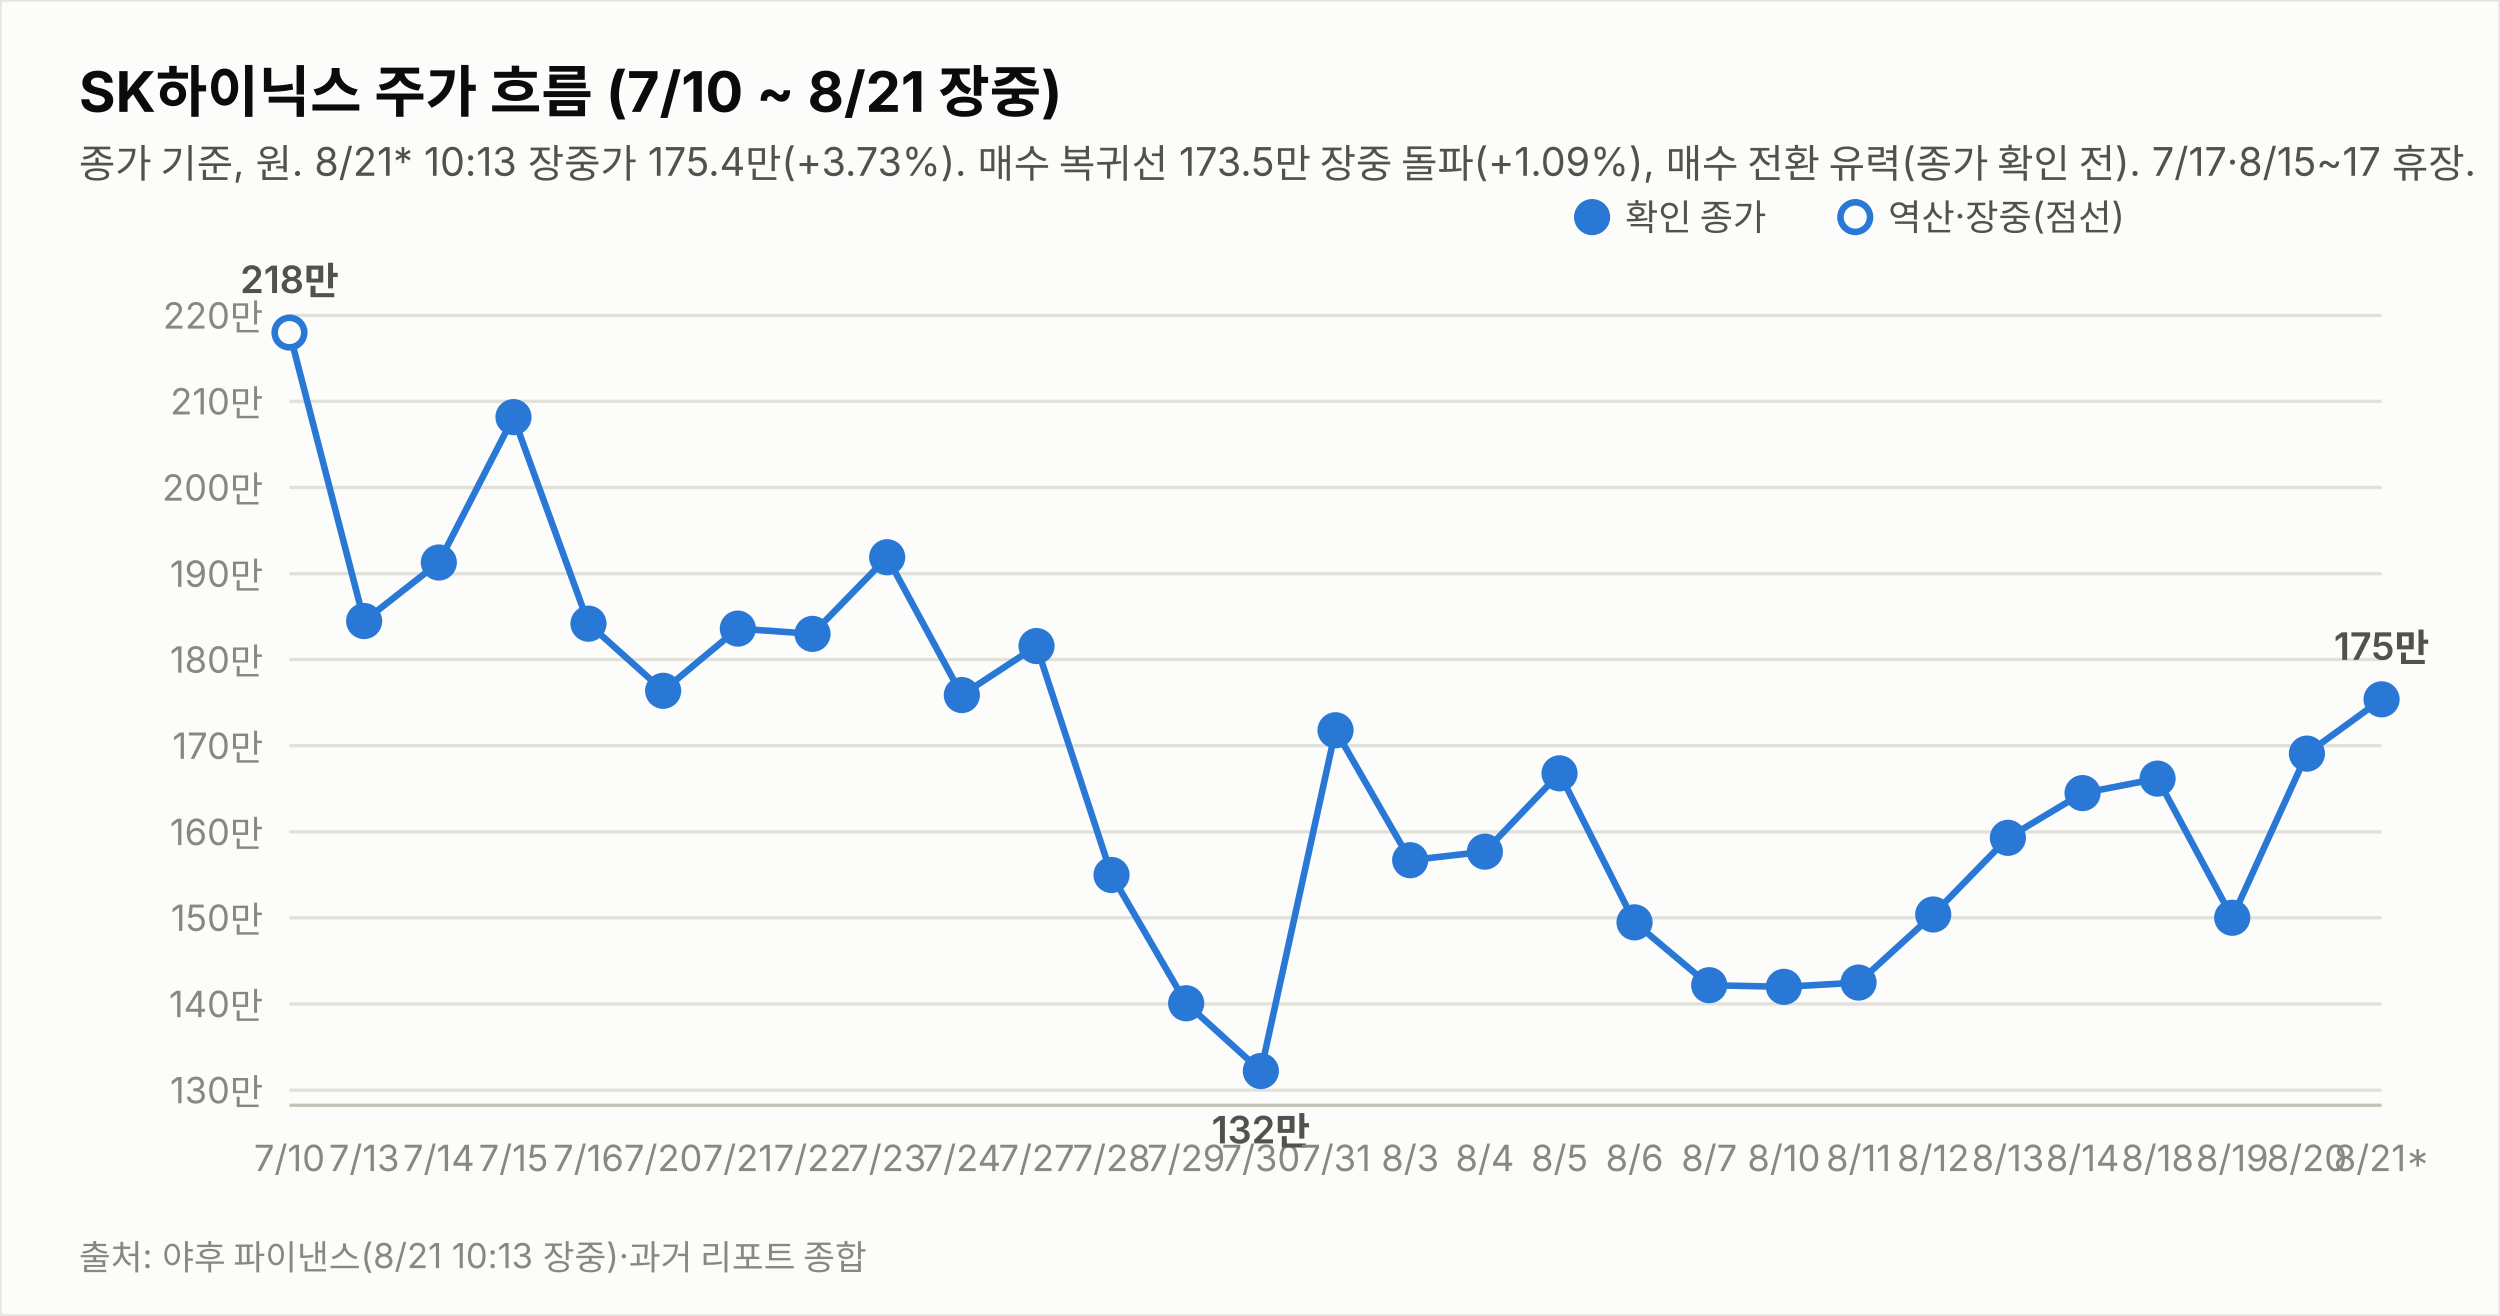
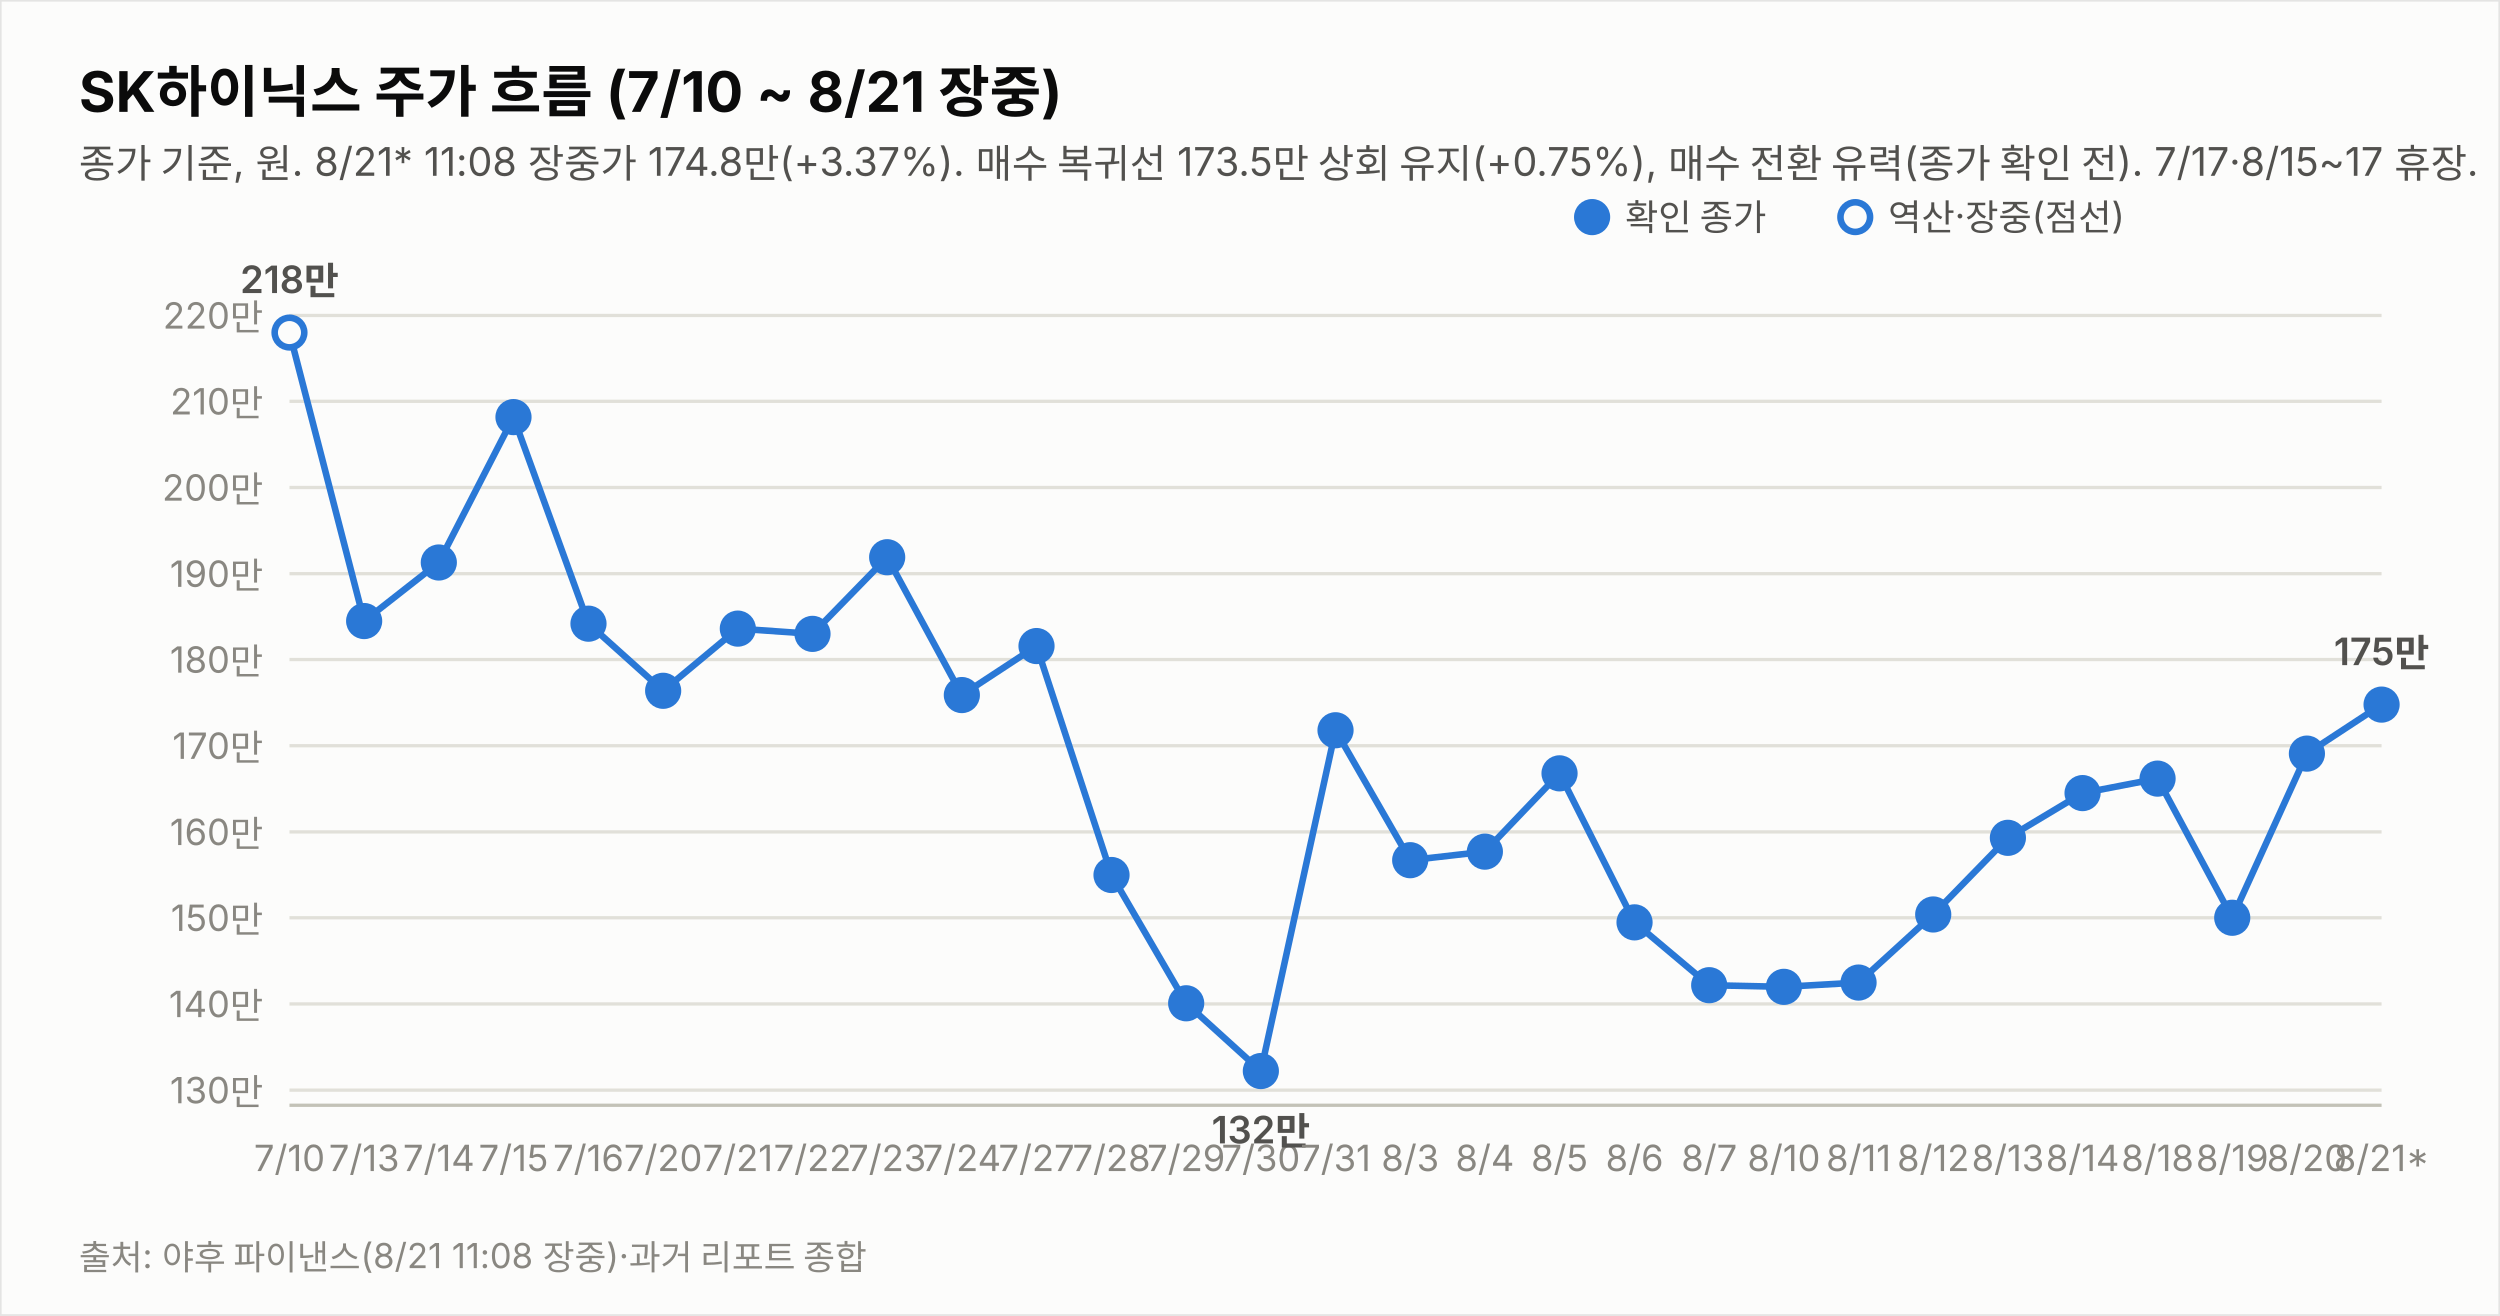
<svg xmlns="http://www.w3.org/2000/svg" width="760" height="400" viewBox="0 0 760 400" font-family="system-ui,-apple-system,&quot;Segoe UI&quot;,&quot;Malgun Gothic&quot;,&quot;Apple SD Gothic Neo&quot;,sans-serif">
  <rect width="760" height="400" fill="#fcfcfb" stroke="rgba(11,11,11,0.10)" />
  <text x="24" y="34" font-size="17" font-weight="700" fill="#0b0b0b">SK하이닉스 주가 흐름 (7/10 ~ 8/21 장중)</text>
-   <text x="24" y="54" font-size="12" fill="#52514e">종가 기준, 원. 8/21* 10:13 장중가 175.4만(+3.73%). 매수 복귀선 173.5만 장중 돌파(+1.09%), 매수 전환 유력(종가 확인 전). 7/17·8/15~17 휴장.</text>
+   <text x="24" y="54" font-size="12" fill="#52514e">종가 기준, 원. 8/21* 11:08 장중가 174.8만(+3.37%). 매수 복귀선 173.5만 상회 유지(+0.75%), 매수 전환 유력(종가 확인 전). 7/17·8/15~17 휴장.</text>
  <line x1="88" y1="331.4" x2="724" y2="331.4" stroke="#e1e0d9" stroke-width="1" />
  <text x="80" y="335.4" font-size="11" fill="#898781" text-anchor="end" style="font-variant-numeric:tabular-nums">130만</text>
  <line x1="88" y1="305.2" x2="724" y2="305.2" stroke="#e1e0d9" stroke-width="1" />
  <text x="80" y="309.2" font-size="11" fill="#898781" text-anchor="end" style="font-variant-numeric:tabular-nums">140만</text>
  <line x1="88" y1="279.0" x2="724" y2="279.0" stroke="#e1e0d9" stroke-width="1" />
  <text x="80" y="283.0" font-size="11" fill="#898781" text-anchor="end" style="font-variant-numeric:tabular-nums">150만</text>
  <line x1="88" y1="252.9" x2="724" y2="252.9" stroke="#e1e0d9" stroke-width="1" />
  <text x="80" y="256.9" font-size="11" fill="#898781" text-anchor="end" style="font-variant-numeric:tabular-nums">160만</text>
  <line x1="88" y1="226.7" x2="724" y2="226.7" stroke="#e1e0d9" stroke-width="1" />
  <text x="80" y="230.7" font-size="11" fill="#898781" text-anchor="end" style="font-variant-numeric:tabular-nums">170만</text>
  <line x1="88" y1="200.5" x2="724" y2="200.5" stroke="#e1e0d9" stroke-width="1" />
  <text x="80" y="204.5" font-size="11" fill="#898781" text-anchor="end" style="font-variant-numeric:tabular-nums">180만</text>
  <line x1="88" y1="174.4" x2="724" y2="174.4" stroke="#e1e0d9" stroke-width="1" />
  <text x="80" y="178.4" font-size="11" fill="#898781" text-anchor="end" style="font-variant-numeric:tabular-nums">190만</text>
  <line x1="88" y1="148.2" x2="724" y2="148.2" stroke="#e1e0d9" stroke-width="1" />
  <text x="80" y="152.2" font-size="11" fill="#898781" text-anchor="end" style="font-variant-numeric:tabular-nums">200만</text>
  <line x1="88" y1="122.0" x2="724" y2="122.0" stroke="#e1e0d9" stroke-width="1" />
  <text x="80" y="126.0" font-size="11" fill="#898781" text-anchor="end" style="font-variant-numeric:tabular-nums">210만</text>
  <line x1="88" y1="95.9" x2="724" y2="95.9" stroke="#e1e0d9" stroke-width="1" />
  <text x="80" y="99.9" font-size="11" fill="#898781" text-anchor="end" style="font-variant-numeric:tabular-nums">220만</text>
  <line x1="88" y1="336" x2="724" y2="336" stroke="#c3c2b7" stroke-width="1" />
-   <path d="M88.0,101.1 L110.7,188.8 L133.4,171.0 L156.1,126.8 L178.9,189.6 L201.6,210.0 L224.3,191.1 L247.0,192.7 L269.7,169.4 L292.4,211.3 L315.1,196.4 L337.9,266.0 L360.6,305.0 L383.3,325.6 L406.0,222.0 L428.7,261.5 L451.4,258.9 L474.1,235.1 L496.9,280.4 L519.6,299.5 L542.3,300.0 L565.0,298.7 L587.7,278.0 L610.4,254.7 L633.1,241.1 L655.9,236.7 L678.6,279.0 L701.3,229.1 L724.0,212.6" fill="none" stroke="#2a78d6" stroke-width="2" />
+   <path d="M88.0,101.1 L110.7,188.8 L133.4,171.0 L156.1,126.8 L178.9,189.6 L201.6,210.0 L224.3,191.1 L247.0,192.7 L269.7,169.4 L292.4,211.3 L315.1,196.4 L337.9,266.0 L360.6,305.0 L383.3,325.6 L406.0,222.0 L428.7,261.5 L451.4,258.9 L474.1,235.1 L496.9,280.4 L519.6,299.5 L542.3,300.0 L565.0,298.7 L587.7,278.0 L610.4,254.7 L633.1,241.1 L655.9,236.7 L678.6,279.0 L701.3,229.1 L724.0,214.2" fill="none" stroke="#2a78d6" stroke-width="2" />
  <circle cx="88.0" cy="101.1" r="4.5" fill="#fcfcfb" stroke="#2a78d6" stroke-width="2" />
  <text x="88.0" y="356" font-size="11" fill="#898781" text-anchor="middle">7/10</text>
  <text x="88.0" y="89.1" font-size="11.5" font-weight="600" fill="#52514e" text-anchor="middle" style="font-variant-numeric:tabular-nums">218만</text>
  <circle cx="110.7" cy="188.8" r="4.5" fill="#2a78d6" stroke="#2a78d6" stroke-width="2" />
  <text x="110.7" y="356" font-size="11" fill="#898781" text-anchor="middle">7/13</text>
  <circle cx="133.4" cy="171.0" r="4.5" fill="#2a78d6" stroke="#2a78d6" stroke-width="2" />
  <text x="133.4" y="356" font-size="11" fill="#898781" text-anchor="middle">7/14</text>
  <circle cx="156.1" cy="126.8" r="4.5" fill="#2a78d6" stroke="#2a78d6" stroke-width="2" />
  <text x="156.1" y="356" font-size="11" fill="#898781" text-anchor="middle">7/15</text>
  <circle cx="178.9" cy="189.6" r="4.5" fill="#2a78d6" stroke="#2a78d6" stroke-width="2" />
  <text x="178.9" y="356" font-size="11" fill="#898781" text-anchor="middle">7/16</text>
  <circle cx="201.6" cy="210.0" r="4.5" fill="#2a78d6" stroke="#2a78d6" stroke-width="2" />
  <text x="201.6" y="356" font-size="11" fill="#898781" text-anchor="middle">7/20</text>
  <circle cx="224.3" cy="191.1" r="4.5" fill="#2a78d6" stroke="#2a78d6" stroke-width="2" />
  <text x="224.3" y="356" font-size="11" fill="#898781" text-anchor="middle">7/21</text>
  <circle cx="247.0" cy="192.7" r="4.5" fill="#2a78d6" stroke="#2a78d6" stroke-width="2" />
  <text x="247.0" y="356" font-size="11" fill="#898781" text-anchor="middle">7/22</text>
  <circle cx="269.7" cy="169.4" r="4.5" fill="#2a78d6" stroke="#2a78d6" stroke-width="2" />
  <text x="269.7" y="356" font-size="11" fill="#898781" text-anchor="middle">7/23</text>
  <circle cx="292.4" cy="211.3" r="4.5" fill="#2a78d6" stroke="#2a78d6" stroke-width="2" />
  <text x="292.4" y="356" font-size="11" fill="#898781" text-anchor="middle">7/24</text>
  <circle cx="315.1" cy="196.4" r="4.5" fill="#2a78d6" stroke="#2a78d6" stroke-width="2" />
  <text x="315.1" y="356" font-size="11" fill="#898781" text-anchor="middle">7/27</text>
  <circle cx="337.9" cy="266.0" r="4.5" fill="#2a78d6" stroke="#2a78d6" stroke-width="2" />
  <text x="337.9" y="356" font-size="11" fill="#898781" text-anchor="middle">7/28</text>
  <circle cx="360.6" cy="305.0" r="4.5" fill="#2a78d6" stroke="#2a78d6" stroke-width="2" />
  <text x="360.6" y="356" font-size="11" fill="#898781" text-anchor="middle">7/29</text>
  <circle cx="383.3" cy="325.6" r="4.5" fill="#2a78d6" stroke="#2a78d6" stroke-width="2" />
  <text x="383.3" y="356" font-size="11" fill="#898781" text-anchor="middle">7/30</text>
  <text x="383.3" y="347.6" font-size="11.5" font-weight="600" fill="#52514e" text-anchor="middle" style="font-variant-numeric:tabular-nums">132만</text>
  <circle cx="406.0" cy="222.0" r="4.5" fill="#2a78d6" stroke="#2a78d6" stroke-width="2" />
  <text x="406.0" y="356" font-size="11" fill="#898781" text-anchor="middle">7/31</text>
  <circle cx="428.7" cy="261.5" r="4.5" fill="#2a78d6" stroke="#2a78d6" stroke-width="2" />
  <text x="428.7" y="356" font-size="11" fill="#898781" text-anchor="middle">8/3</text>
  <circle cx="451.4" cy="258.9" r="4.5" fill="#2a78d6" stroke="#2a78d6" stroke-width="2" />
  <text x="451.4" y="356" font-size="11" fill="#898781" text-anchor="middle">8/4</text>
  <circle cx="474.1" cy="235.1" r="4.5" fill="#2a78d6" stroke="#2a78d6" stroke-width="2" />
  <text x="474.1" y="356" font-size="11" fill="#898781" text-anchor="middle">8/5</text>
  <circle cx="496.9" cy="280.4" r="4.5" fill="#2a78d6" stroke="#2a78d6" stroke-width="2" />
  <text x="496.9" y="356" font-size="11" fill="#898781" text-anchor="middle">8/6</text>
  <circle cx="519.6" cy="299.5" r="4.5" fill="#2a78d6" stroke="#2a78d6" stroke-width="2" />
  <text x="519.6" y="356" font-size="11" fill="#898781" text-anchor="middle">8/7</text>
  <circle cx="542.3" cy="300.0" r="4.5" fill="#2a78d6" stroke="#2a78d6" stroke-width="2" />
  <text x="542.3" y="356" font-size="11" fill="#898781" text-anchor="middle">8/10</text>
  <circle cx="565.0" cy="298.7" r="4.5" fill="#2a78d6" stroke="#2a78d6" stroke-width="2" />
  <text x="565.0" y="356" font-size="11" fill="#898781" text-anchor="middle">8/11</text>
  <circle cx="587.7" cy="278.0" r="4.5" fill="#2a78d6" stroke="#2a78d6" stroke-width="2" />
  <text x="587.7" y="356" font-size="11" fill="#898781" text-anchor="middle">8/12</text>
  <circle cx="610.4" cy="254.7" r="4.5" fill="#2a78d6" stroke="#2a78d6" stroke-width="2" />
  <text x="610.4" y="356" font-size="11" fill="#898781" text-anchor="middle">8/13</text>
  <circle cx="633.1" cy="241.1" r="4.5" fill="#2a78d6" stroke="#2a78d6" stroke-width="2" />
  <text x="633.1" y="356" font-size="11" fill="#898781" text-anchor="middle">8/14</text>
  <circle cx="655.9" cy="236.7" r="4.5" fill="#2a78d6" stroke="#2a78d6" stroke-width="2" />
  <text x="655.9" y="356" font-size="11" fill="#898781" text-anchor="middle">8/18</text>
  <circle cx="678.6" cy="279.0" r="4.5" fill="#2a78d6" stroke="#2a78d6" stroke-width="2" />
  <text x="678.6" y="356" font-size="11" fill="#898781" text-anchor="middle">8/19</text>
  <circle cx="701.3" cy="229.1" r="4.5" fill="#2a78d6" stroke="#2a78d6" stroke-width="2" />
  <text x="701.3" y="356" font-size="11" fill="#898781" text-anchor="middle">8/20</text>
-   <circle cx="724.0" cy="212.6" r="4.5" fill="#2a78d6" stroke="#2a78d6" stroke-width="2" />
+   <circle cx="724.0" cy="214.2" r="4.5" fill="#2a78d6" stroke="#2a78d6" stroke-width="2" />
  <text x="724.0" y="356" font-size="11" fill="#898781" text-anchor="middle">8/21*</text>
-   <text x="724.0" y="200.6" font-size="11.5" font-weight="600" fill="#52514e" text-anchor="middle" style="font-variant-numeric:tabular-nums">175만</text>
+   <text x="724.0" y="202.2" font-size="11.5" font-weight="600" fill="#52514e" text-anchor="middle" style="font-variant-numeric:tabular-nums">175만</text>
  <circle cx="484" cy="66" r="4.5" fill="#2a78d6" stroke="#2a78d6" stroke-width="2" />
  <text x="494" y="70" font-size="11" fill="#52514e">확인 종가</text>
  <circle cx="564" cy="66" r="4.5" fill="#fcfcfb" stroke="#2a78d6" stroke-width="2" />
  <text x="574" y="70" font-size="11" fill="#52514e">역산·장중(점선)</text>
-   <text x="24" y="386" font-size="10.5" fill="#898781">출처: 야후 파이낸스(8/21 10:13 장중)·과거 리포트 종합</text>
+   <text x="24" y="386" font-size="10.5" fill="#898781">출처: 야후 파이낸스(8/21 11:08 장중)·과거 리포트 종합</text>
</svg>
